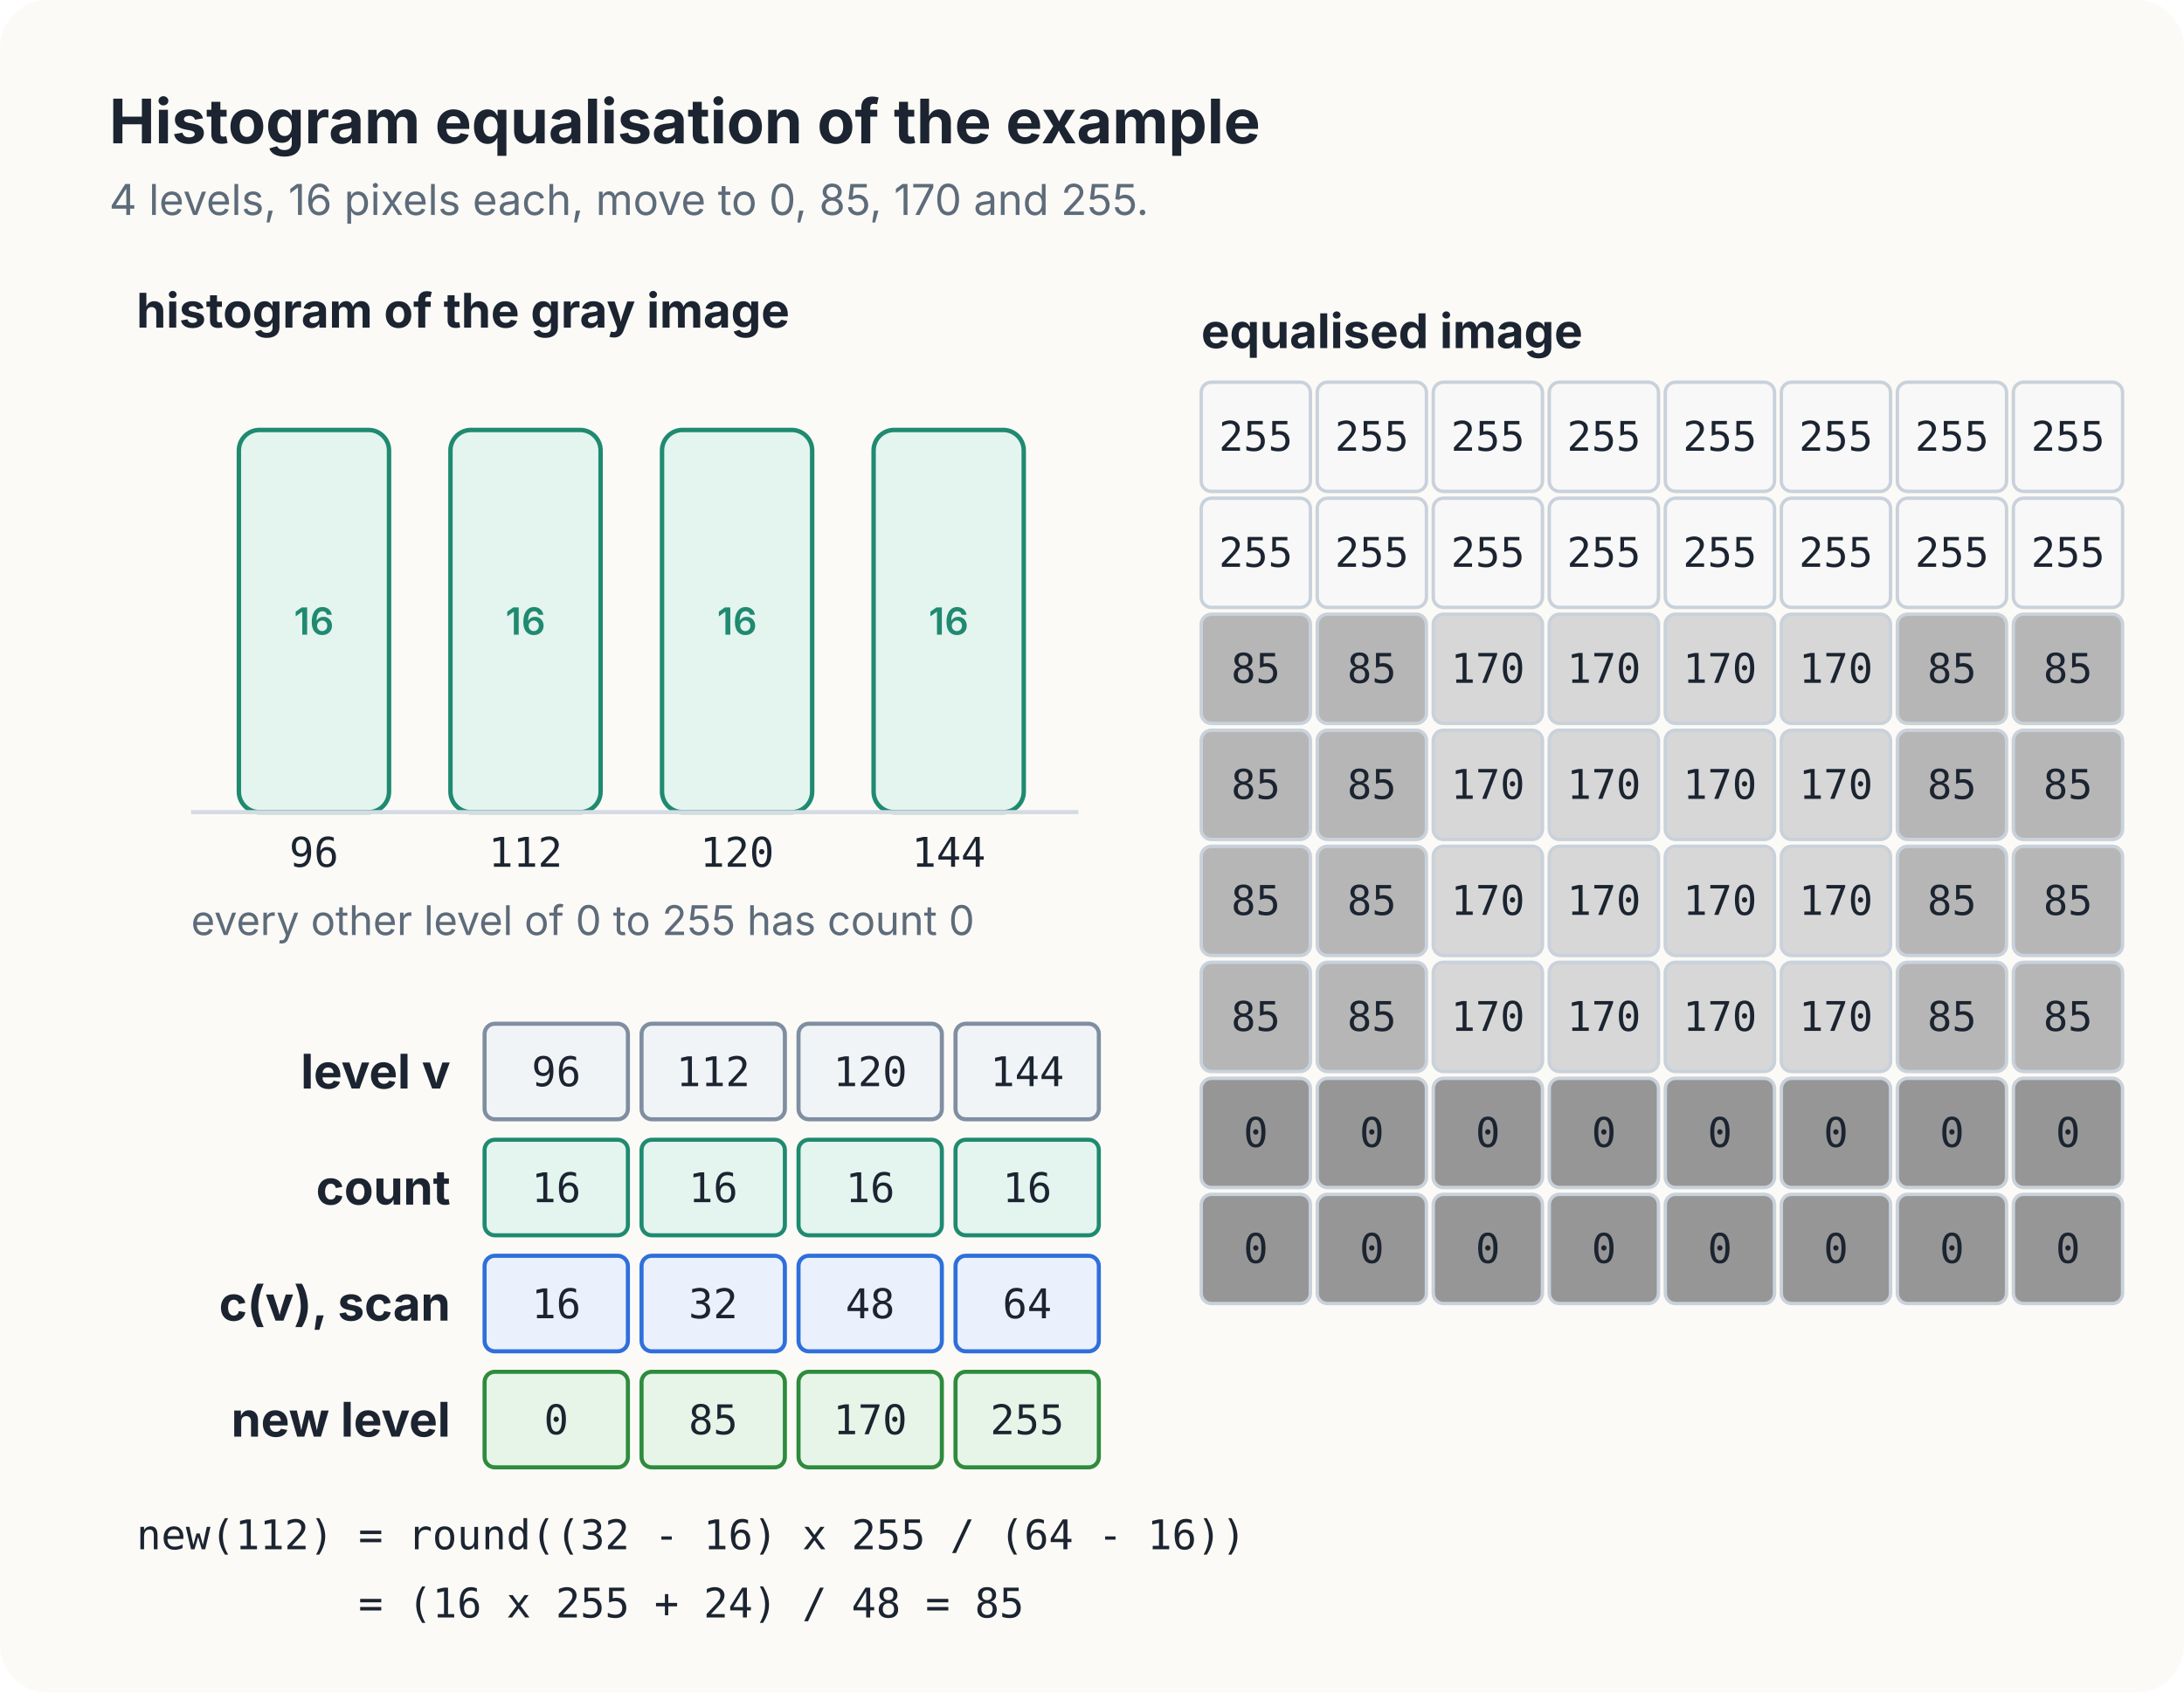
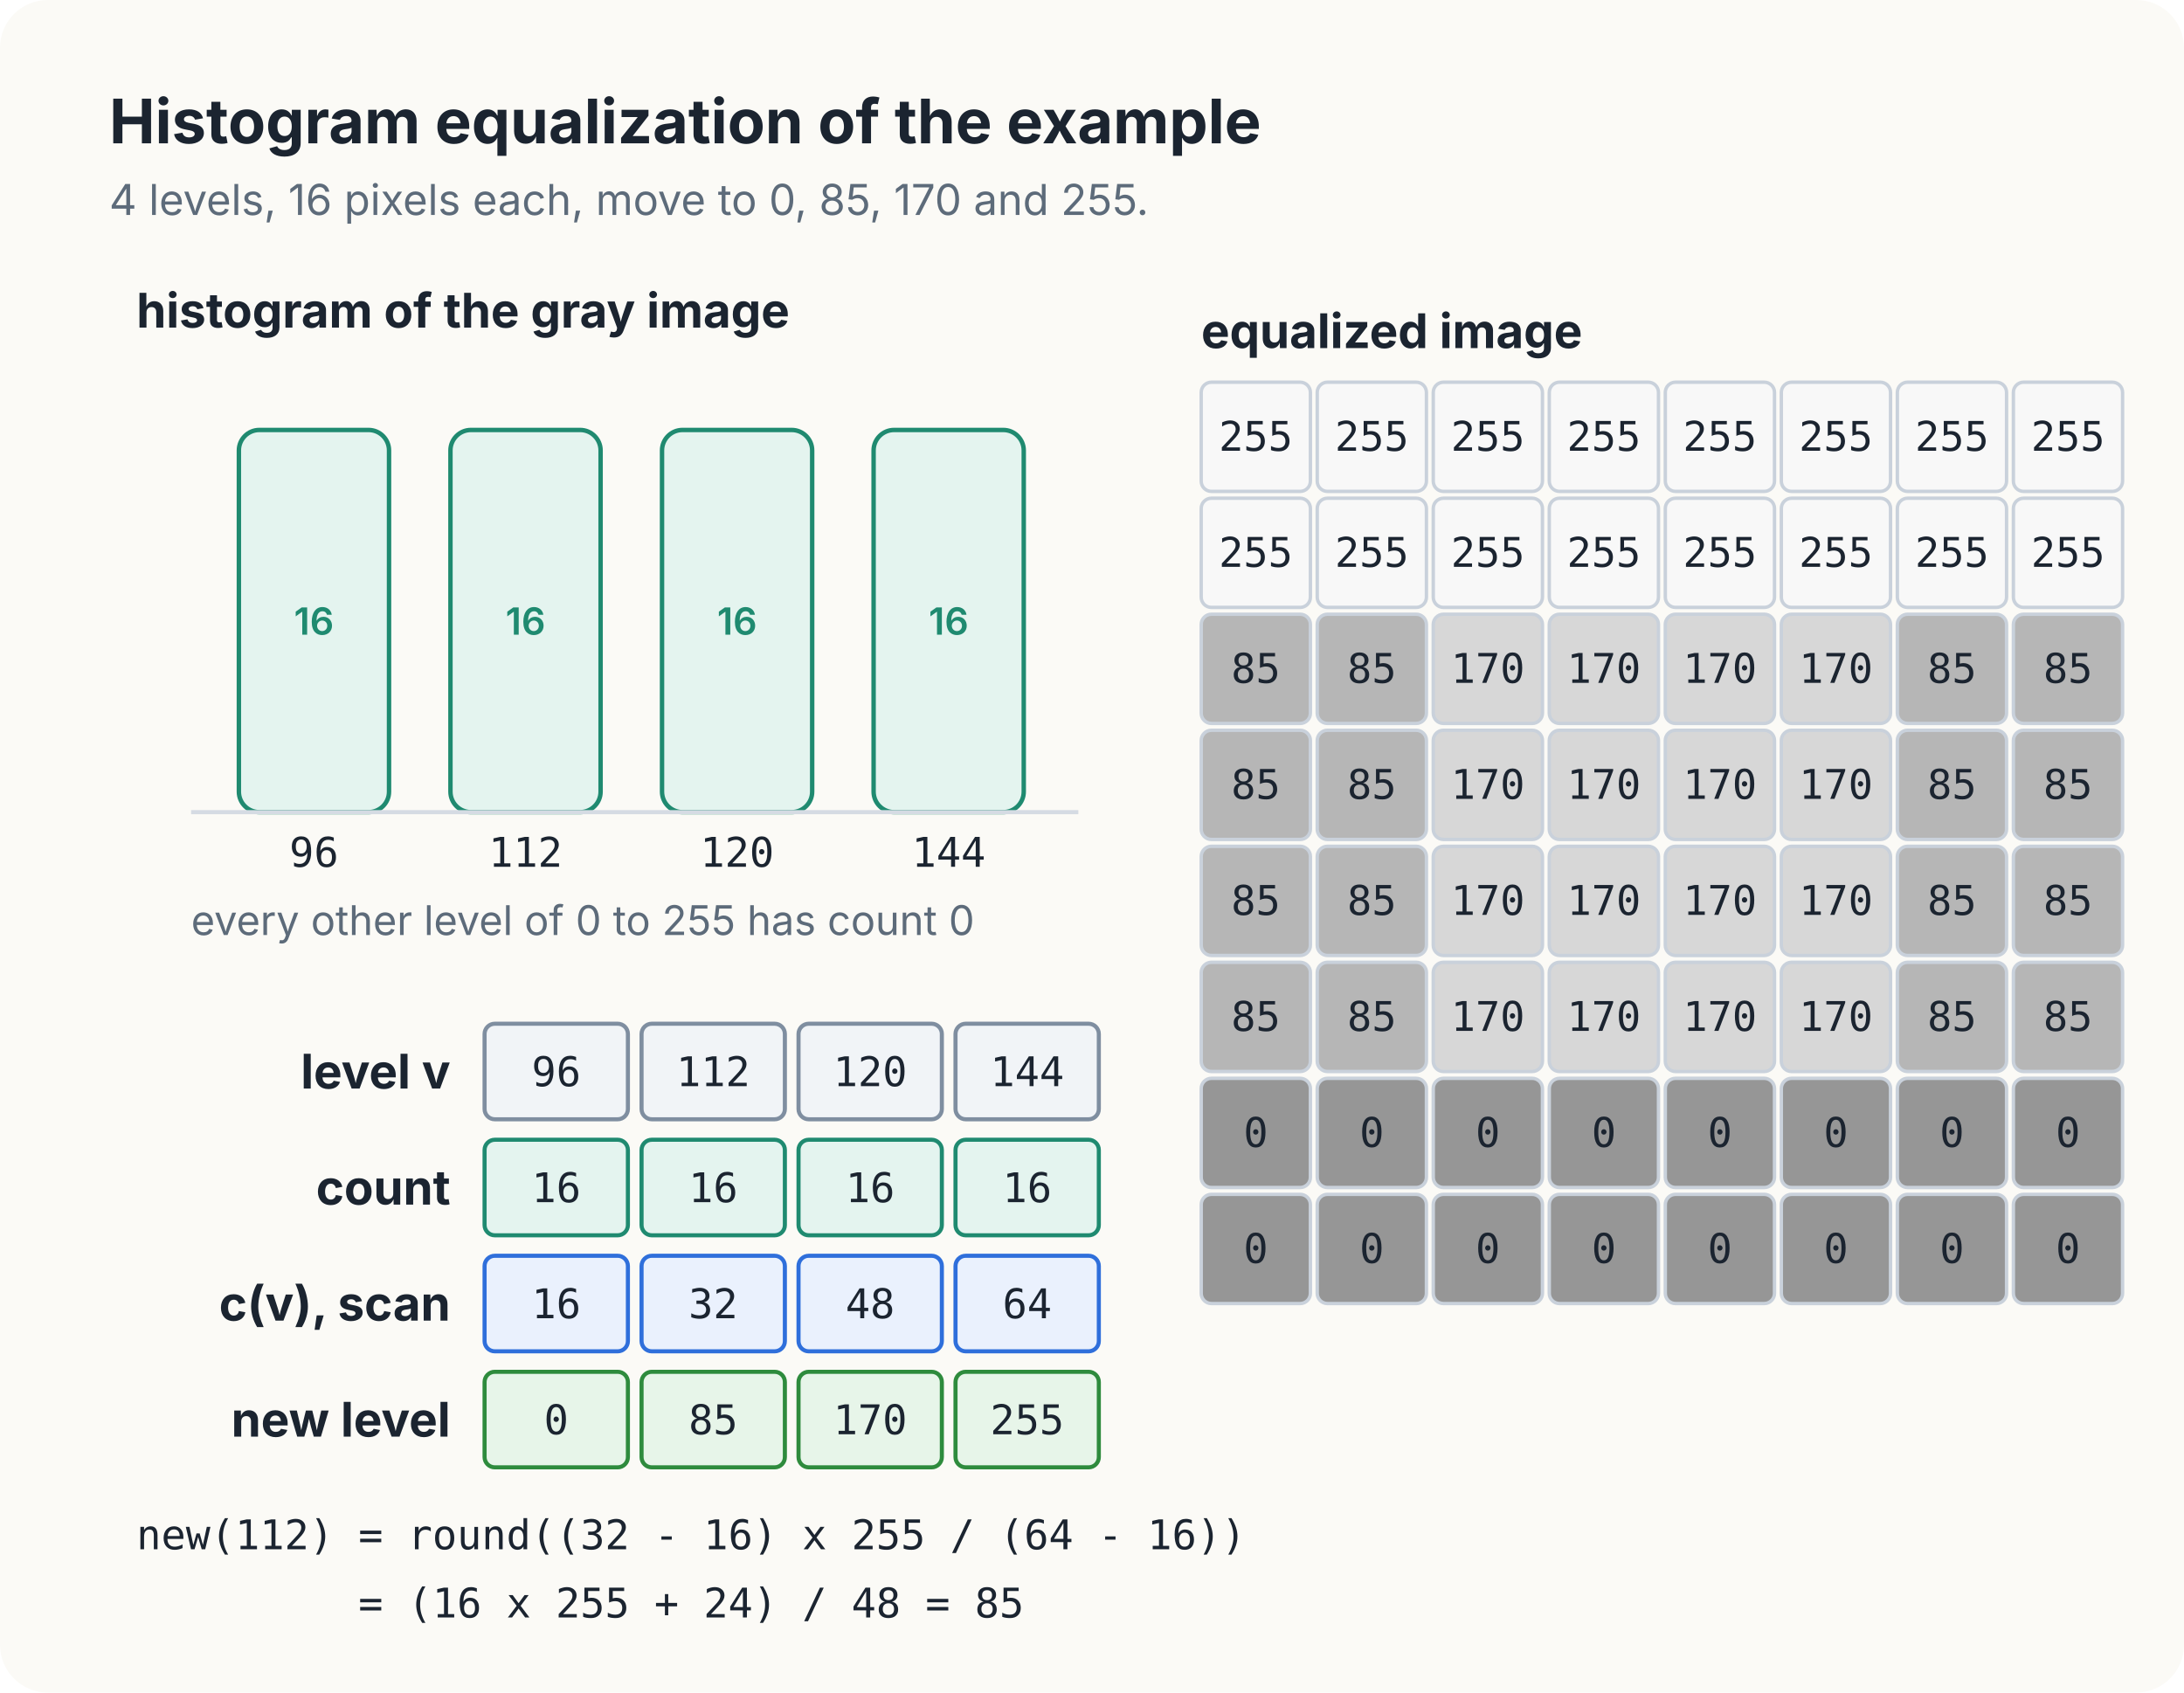
- <svg xmlns="http://www.w3.org/2000/svg" viewBox="0 0 640 496" width="640" height="496" role="img" aria-label="Left top: the histogram of the gray image has 4 bars of 16 pixels at levels 96, 112, 120 and 144. Left bottom: a table with level, count, cumulative count c(v) and new level: 96, 16, 16, 0; 112, 16, 32, 85; 120, 16, 48, 170; 144, 16, 64, 255. new(112) = round((32 - 16) times 255 / (64 - 16)) = 85. Right: the equalised image: rows 0 and 1 are 255, rows 2 to 5 are 85 85 170 170 170 170 85 85, rows 6 and 7 are 0.">
+ <svg xmlns="http://www.w3.org/2000/svg" viewBox="0 0 640 496" width="640" height="496" role="img" aria-label="Left top: the histogram of the gray image has 4 bars of 16 pixels at levels 96, 112, 120 and 144. Left bottom: a table with level, count, cumulative count c(v) and new level: 96, 16, 16, 0; 112, 16, 32, 85; 120, 16, 48, 170; 144, 16, 64, 255. new(112) = round((32 - 16) times 255 / (64 - 16)) = 85. Right: the equalized image: rows 0 and 1 are 255, rows 2 to 5 are 85 85 170 170 170 170 85 85, rows 6 and 7 are 0.">
  <style>
    text { font-family: Inter, "Segoe UI", "Helvetica Neue", Helvetica, Arial, sans-serif; fill: #1B2430; }
    .title { font-size: 18px; font-weight: 650; }
    .lede { font-size: 12.5px; fill: #5D6B7A; }
    .name { font-size: 14px; font-weight: 650; }
    .sub { font-size: 12px; fill: #5D6B7A; }
    .note { font-size: 12px; fill: #5D6B7A; }
    .tab { font-size: 11.5px; font-weight: 650; letter-spacing: 0.04em; fill: #5D6B7A; }
    .mono { font-family: "JetBrains Mono", "SF Mono", Menlo, Consolas, monospace; font-size: 12px; }
    .dim { fill: #8794A3; }
    .strong { font-weight: 700; }
    .trap { fill: #CF4526; font-weight: 700; }
    .pill { font-size: 11px; font-weight: 600; }
    .wire { fill: none; stroke: #3F5873; stroke-width: 1.8; stroke-linecap: round; stroke-linejoin: round; }
    .wire.danger { stroke: #CF4526; stroke-dasharray: 6 5; }
    .wire.idle { stroke: #7F8EA0; stroke-dasharray: 2 5; }
  </style>
  <defs>
    <filter id="lift" x="-10%" y="-10%" width="120%" height="135%">
      <feDropShadow dx="0" dy="2" stdDeviation="3" flood-color="#1B2430" flood-opacity="0.13" />
    </filter>
    <linearGradient id="thor-body" x1="0" y1="0" x2="0" y2="1">
      <stop offset="0" stop-color="#C6CCD5" />
      <stop offset="1" stop-color="#979EA9" />
    </linearGradient>
    <linearGradient id="switch-body" x1="0" y1="0" x2="0" y2="1">
      <stop offset="0" stop-color="#3B4656" />
      <stop offset="1" stop-color="#232B37" />
    </linearGradient>
    <marker id="head" viewBox="0 0 10 10" refX="8.5" refY="5" markerUnits="userSpaceOnUse" markerWidth="11" markerHeight="11" orient="auto">
      <path d="M0.5,1 L9,5 L0.5,9 Z" fill="#3F5873" />
    </marker>
    <marker id="head-danger" viewBox="0 0 10 10" refX="8.5" refY="5" markerUnits="userSpaceOnUse" markerWidth="11" markerHeight="11" orient="auto">
      <path d="M0.5,1 L9,5 L0.5,9 Z" fill="#CF4526" />
    </marker>
    <marker id="head-idle" viewBox="0 0 10 10" refX="8.5" refY="5" markerUnits="userSpaceOnUse" markerWidth="11" markerHeight="11" orient="auto">
      <path d="M0.5,1 L9,5 L0.5,9 Z" fill="#7F8EA0" />
    </marker>
  </defs>
  <rect width="640" height="496" rx="14" fill="#FBFAF6" />
-   <text x="32.0" y="42.0" class="title" text-anchor="start" xml:space="preserve">Histogram equalisation of the example</text>
+   <text x="32.0" y="42.0" class="title" text-anchor="start" xml:space="preserve">Histogram equalization of the example</text>
  <text x="32.0" y="63.0" class="lede" text-anchor="start" xml:space="preserve">4 levels, 16 pixels each, move to 0, 85, 170 and 255.</text>
  <text x="40.0" y="96.0" class="name" text-anchor="start" xml:space="preserve">histogram of the gray image</text>
  <rect x="70.0" y="126.0" width="44.0" height="112.0" rx="6" fill="#E4F4EF" stroke="#1F8A70" stroke-width="1.3" />
  <text x="92.0" y="186.0" class="pill" text-anchor="middle" style="fill:#1F8A70" xml:space="preserve">16</text>
  <text x="92.0" y="254.0" class="mono" text-anchor="middle" xml:space="preserve">96</text>
  <rect x="132.0" y="126.0" width="44.0" height="112.0" rx="6" fill="#E4F4EF" stroke="#1F8A70" stroke-width="1.3" />
  <text x="154.0" y="186.0" class="pill" text-anchor="middle" style="fill:#1F8A70" xml:space="preserve">16</text>
  <text x="154.0" y="254.0" class="mono" text-anchor="middle" xml:space="preserve">112</text>
  <rect x="194.0" y="126.0" width="44.0" height="112.0" rx="6" fill="#E4F4EF" stroke="#1F8A70" stroke-width="1.3" />
  <text x="216.0" y="186.0" class="pill" text-anchor="middle" style="fill:#1F8A70" xml:space="preserve">16</text>
  <text x="216.0" y="254.0" class="mono" text-anchor="middle" xml:space="preserve">120</text>
  <rect x="256.0" y="126.0" width="44.0" height="112.0" rx="6" fill="#E4F4EF" stroke="#1F8A70" stroke-width="1.3" />
  <text x="278.0" y="186.0" class="pill" text-anchor="middle" style="fill:#1F8A70" xml:space="preserve">16</text>
  <text x="278.0" y="254.0" class="mono" text-anchor="middle" xml:space="preserve">144</text>
  <line x1="56.0" y1="238.0" x2="316.0" y2="238.0" stroke="#D5DBE3" stroke-width="1.2" />
  <text x="56.0" y="274.0" class="note" text-anchor="start" xml:space="preserve">every other level of 0 to 255 has count 0</text>
  <text x="132.0" y="319.0" class="name" text-anchor="end" xml:space="preserve">level v</text>
  <rect x="142.0" y="300.0" width="42.0" height="28.0" rx="3" fill="#F1F4F7" stroke="#7F8EA0" stroke-width="1.2" />
  <text x="163.0" y="318.3" text-anchor="middle" class="mono" font-size="12" style="fill:#1B2430">96</text>
  <rect x="188.0" y="300.0" width="42.0" height="28.0" rx="3" fill="#F1F4F7" stroke="#7F8EA0" stroke-width="1.2" />
  <text x="209.0" y="318.3" text-anchor="middle" class="mono" font-size="12" style="fill:#1B2430">112</text>
  <rect x="234.0" y="300.0" width="42.0" height="28.0" rx="3" fill="#F1F4F7" stroke="#7F8EA0" stroke-width="1.2" />
  <text x="255.0" y="318.3" text-anchor="middle" class="mono" font-size="12" style="fill:#1B2430">120</text>
  <rect x="280.0" y="300.0" width="42.0" height="28.0" rx="3" fill="#F1F4F7" stroke="#7F8EA0" stroke-width="1.2" />
  <text x="301.0" y="318.3" text-anchor="middle" class="mono" font-size="12" style="fill:#1B2430">144</text>
  <text x="132.0" y="353.0" class="name" text-anchor="end" xml:space="preserve">count</text>
  <rect x="142.0" y="334.0" width="42.0" height="28.0" rx="3" fill="#E4F4EF" stroke="#1F8A70" stroke-width="1.2" />
  <text x="163.0" y="352.3" text-anchor="middle" class="mono" font-size="12" style="fill:#1B2430">16</text>
  <rect x="188.0" y="334.0" width="42.0" height="28.0" rx="3" fill="#E4F4EF" stroke="#1F8A70" stroke-width="1.2" />
  <text x="209.0" y="352.3" text-anchor="middle" class="mono" font-size="12" style="fill:#1B2430">16</text>
  <rect x="234.0" y="334.0" width="42.0" height="28.0" rx="3" fill="#E4F4EF" stroke="#1F8A70" stroke-width="1.2" />
  <text x="255.0" y="352.3" text-anchor="middle" class="mono" font-size="12" style="fill:#1B2430">16</text>
  <rect x="280.0" y="334.0" width="42.0" height="28.0" rx="3" fill="#E4F4EF" stroke="#1F8A70" stroke-width="1.2" />
  <text x="301.0" y="352.3" text-anchor="middle" class="mono" font-size="12" style="fill:#1B2430">16</text>
  <text x="132.0" y="387.0" class="name" text-anchor="end" xml:space="preserve">c(v), scan</text>
  <rect x="142.0" y="368.0" width="42.0" height="28.0" rx="3" fill="#EAF1FD" stroke="#2F6FDB" stroke-width="1.2" />
  <text x="163.0" y="386.3" text-anchor="middle" class="mono" font-size="12" style="fill:#1B2430">16</text>
  <rect x="188.0" y="368.0" width="42.0" height="28.0" rx="3" fill="#EAF1FD" stroke="#2F6FDB" stroke-width="1.2" />
  <text x="209.0" y="386.3" text-anchor="middle" class="mono" font-size="12" style="fill:#1B2430">32</text>
  <rect x="234.0" y="368.0" width="42.0" height="28.0" rx="3" fill="#EAF1FD" stroke="#2F6FDB" stroke-width="1.2" />
  <text x="255.0" y="386.3" text-anchor="middle" class="mono" font-size="12" style="fill:#1B2430">48</text>
  <rect x="280.0" y="368.0" width="42.0" height="28.0" rx="3" fill="#EAF1FD" stroke="#2F6FDB" stroke-width="1.2" />
  <text x="301.0" y="386.3" text-anchor="middle" class="mono" font-size="12" style="fill:#1B2430">64</text>
  <text x="132.0" y="421.0" class="name" text-anchor="end" xml:space="preserve">new level</text>
  <rect x="142.0" y="402.0" width="42.0" height="28.0" rx="3" fill="#E7F5E9" stroke="#2E8B3D" stroke-width="1.2" />
  <text x="163.0" y="420.3" text-anchor="middle" class="mono" font-size="12" style="fill:#1B2430">0</text>
  <rect x="188.0" y="402.0" width="42.0" height="28.0" rx="3" fill="#E7F5E9" stroke="#2E8B3D" stroke-width="1.2" />
  <text x="209.0" y="420.3" text-anchor="middle" class="mono" font-size="12" style="fill:#1B2430">85</text>
  <rect x="234.0" y="402.0" width="42.0" height="28.0" rx="3" fill="#E7F5E9" stroke="#2E8B3D" stroke-width="1.2" />
  <text x="255.0" y="420.3" text-anchor="middle" class="mono" font-size="12" style="fill:#1B2430">170</text>
  <rect x="280.0" y="402.0" width="42.0" height="28.0" rx="3" fill="#E7F5E9" stroke="#2E8B3D" stroke-width="1.2" />
  <text x="301.0" y="420.3" text-anchor="middle" class="mono" font-size="12" style="fill:#1B2430">255</text>
  <text x="40.0" y="454.0" class="mono" text-anchor="start" xml:space="preserve">new(112) = round((32 - 16) x 255 / (64 - 16))</text>
  <text x="40.0" y="474.0" class="mono" text-anchor="start" xml:space="preserve">         = (16 x 255 + 24) / 48 = 85</text>
-   <text x="352.0" y="102.0" class="name" text-anchor="start" xml:space="preserve">equalised image</text>
+   <text x="352.0" y="102.0" class="name" text-anchor="start" xml:space="preserve">equalized image</text>
  <rect x="352.0" y="112.0" width="32.0" height="32.0" rx="3" fill="#F8F8F8" stroke="#C9D1DB" stroke-width="1.0" />
  <text x="368.0" y="132.1" text-anchor="middle" class="mono" font-size="11.5" style="fill:#1B2430">255</text>
  <rect x="386.0" y="112.0" width="32.0" height="32.0" rx="3" fill="#F8F8F8" stroke="#C9D1DB" stroke-width="1.0" />
  <text x="402.0" y="132.1" text-anchor="middle" class="mono" font-size="11.5" style="fill:#1B2430">255</text>
  <rect x="420.0" y="112.0" width="32.0" height="32.0" rx="3" fill="#F8F8F8" stroke="#C9D1DB" stroke-width="1.0" />
  <text x="436.0" y="132.1" text-anchor="middle" class="mono" font-size="11.5" style="fill:#1B2430">255</text>
  <rect x="454.0" y="112.0" width="32.0" height="32.0" rx="3" fill="#F8F8F8" stroke="#C9D1DB" stroke-width="1.0" />
  <text x="470.0" y="132.1" text-anchor="middle" class="mono" font-size="11.5" style="fill:#1B2430">255</text>
  <rect x="488.0" y="112.0" width="32.0" height="32.0" rx="3" fill="#F8F8F8" stroke="#C9D1DB" stroke-width="1.0" />
  <text x="504.0" y="132.1" text-anchor="middle" class="mono" font-size="11.5" style="fill:#1B2430">255</text>
  <rect x="522.0" y="112.0" width="32.0" height="32.0" rx="3" fill="#F8F8F8" stroke="#C9D1DB" stroke-width="1.0" />
  <text x="538.0" y="132.1" text-anchor="middle" class="mono" font-size="11.5" style="fill:#1B2430">255</text>
  <rect x="556.0" y="112.0" width="32.0" height="32.0" rx="3" fill="#F8F8F8" stroke="#C9D1DB" stroke-width="1.0" />
  <text x="572.0" y="132.1" text-anchor="middle" class="mono" font-size="11.5" style="fill:#1B2430">255</text>
  <rect x="590.0" y="112.0" width="32.0" height="32.0" rx="3" fill="#F8F8F8" stroke="#C9D1DB" stroke-width="1.0" />
  <text x="606.0" y="132.1" text-anchor="middle" class="mono" font-size="11.5" style="fill:#1B2430">255</text>
  <rect x="352.0" y="146.0" width="32.0" height="32.0" rx="3" fill="#F8F8F8" stroke="#C9D1DB" stroke-width="1.0" />
  <text x="368.0" y="166.1" text-anchor="middle" class="mono" font-size="11.5" style="fill:#1B2430">255</text>
  <rect x="386.0" y="146.0" width="32.0" height="32.0" rx="3" fill="#F8F8F8" stroke="#C9D1DB" stroke-width="1.0" />
  <text x="402.0" y="166.1" text-anchor="middle" class="mono" font-size="11.5" style="fill:#1B2430">255</text>
  <rect x="420.0" y="146.0" width="32.0" height="32.0" rx="3" fill="#F8F8F8" stroke="#C9D1DB" stroke-width="1.0" />
  <text x="436.0" y="166.1" text-anchor="middle" class="mono" font-size="11.5" style="fill:#1B2430">255</text>
  <rect x="454.0" y="146.0" width="32.0" height="32.0" rx="3" fill="#F8F8F8" stroke="#C9D1DB" stroke-width="1.0" />
  <text x="470.0" y="166.1" text-anchor="middle" class="mono" font-size="11.5" style="fill:#1B2430">255</text>
  <rect x="488.0" y="146.0" width="32.0" height="32.0" rx="3" fill="#F8F8F8" stroke="#C9D1DB" stroke-width="1.0" />
  <text x="504.0" y="166.1" text-anchor="middle" class="mono" font-size="11.5" style="fill:#1B2430">255</text>
  <rect x="522.0" y="146.0" width="32.0" height="32.0" rx="3" fill="#F8F8F8" stroke="#C9D1DB" stroke-width="1.0" />
  <text x="538.0" y="166.1" text-anchor="middle" class="mono" font-size="11.5" style="fill:#1B2430">255</text>
  <rect x="556.0" y="146.0" width="32.0" height="32.0" rx="3" fill="#F8F8F8" stroke="#C9D1DB" stroke-width="1.0" />
  <text x="572.0" y="166.1" text-anchor="middle" class="mono" font-size="11.5" style="fill:#1B2430">255</text>
  <rect x="590.0" y="146.0" width="32.0" height="32.0" rx="3" fill="#F8F8F8" stroke="#C9D1DB" stroke-width="1.0" />
  <text x="606.0" y="166.1" text-anchor="middle" class="mono" font-size="11.5" style="fill:#1B2430">255</text>
  <rect x="352.0" y="180.0" width="32.0" height="32.0" rx="3" fill="#B6B6B6" stroke="#C9D1DB" stroke-width="1.0" />
  <text x="368.0" y="200.1" text-anchor="middle" class="mono" font-size="11.5" style="fill:#1B2430">85</text>
  <rect x="386.0" y="180.0" width="32.0" height="32.0" rx="3" fill="#B6B6B6" stroke="#C9D1DB" stroke-width="1.0" />
  <text x="402.0" y="200.1" text-anchor="middle" class="mono" font-size="11.5" style="fill:#1B2430">85</text>
  <rect x="420.0" y="180.0" width="32.0" height="32.0" rx="3" fill="#D7D7D7" stroke="#C9D1DB" stroke-width="1.0" />
  <text x="436.0" y="200.1" text-anchor="middle" class="mono" font-size="11.5" style="fill:#1B2430">170</text>
  <rect x="454.0" y="180.0" width="32.0" height="32.0" rx="3" fill="#D7D7D7" stroke="#C9D1DB" stroke-width="1.0" />
  <text x="470.0" y="200.1" text-anchor="middle" class="mono" font-size="11.5" style="fill:#1B2430">170</text>
  <rect x="488.0" y="180.0" width="32.0" height="32.0" rx="3" fill="#D7D7D7" stroke="#C9D1DB" stroke-width="1.0" />
  <text x="504.0" y="200.1" text-anchor="middle" class="mono" font-size="11.5" style="fill:#1B2430">170</text>
  <rect x="522.0" y="180.0" width="32.0" height="32.0" rx="3" fill="#D7D7D7" stroke="#C9D1DB" stroke-width="1.0" />
  <text x="538.0" y="200.1" text-anchor="middle" class="mono" font-size="11.5" style="fill:#1B2430">170</text>
  <rect x="556.0" y="180.0" width="32.0" height="32.0" rx="3" fill="#B6B6B6" stroke="#C9D1DB" stroke-width="1.0" />
  <text x="572.0" y="200.1" text-anchor="middle" class="mono" font-size="11.5" style="fill:#1B2430">85</text>
  <rect x="590.0" y="180.0" width="32.0" height="32.0" rx="3" fill="#B6B6B6" stroke="#C9D1DB" stroke-width="1.0" />
  <text x="606.0" y="200.1" text-anchor="middle" class="mono" font-size="11.5" style="fill:#1B2430">85</text>
  <rect x="352.0" y="214.0" width="32.0" height="32.0" rx="3" fill="#B6B6B6" stroke="#C9D1DB" stroke-width="1.0" />
  <text x="368.0" y="234.1" text-anchor="middle" class="mono" font-size="11.5" style="fill:#1B2430">85</text>
  <rect x="386.0" y="214.0" width="32.0" height="32.0" rx="3" fill="#B6B6B6" stroke="#C9D1DB" stroke-width="1.0" />
  <text x="402.0" y="234.1" text-anchor="middle" class="mono" font-size="11.5" style="fill:#1B2430">85</text>
  <rect x="420.0" y="214.0" width="32.0" height="32.0" rx="3" fill="#D7D7D7" stroke="#C9D1DB" stroke-width="1.0" />
  <text x="436.0" y="234.1" text-anchor="middle" class="mono" font-size="11.5" style="fill:#1B2430">170</text>
  <rect x="454.0" y="214.0" width="32.0" height="32.0" rx="3" fill="#D7D7D7" stroke="#C9D1DB" stroke-width="1.0" />
  <text x="470.0" y="234.1" text-anchor="middle" class="mono" font-size="11.5" style="fill:#1B2430">170</text>
  <rect x="488.0" y="214.0" width="32.0" height="32.0" rx="3" fill="#D7D7D7" stroke="#C9D1DB" stroke-width="1.0" />
  <text x="504.0" y="234.1" text-anchor="middle" class="mono" font-size="11.5" style="fill:#1B2430">170</text>
  <rect x="522.0" y="214.0" width="32.0" height="32.0" rx="3" fill="#D7D7D7" stroke="#C9D1DB" stroke-width="1.0" />
  <text x="538.0" y="234.1" text-anchor="middle" class="mono" font-size="11.5" style="fill:#1B2430">170</text>
  <rect x="556.0" y="214.0" width="32.0" height="32.0" rx="3" fill="#B6B6B6" stroke="#C9D1DB" stroke-width="1.0" />
  <text x="572.0" y="234.1" text-anchor="middle" class="mono" font-size="11.5" style="fill:#1B2430">85</text>
  <rect x="590.0" y="214.0" width="32.0" height="32.0" rx="3" fill="#B6B6B6" stroke="#C9D1DB" stroke-width="1.0" />
  <text x="606.0" y="234.1" text-anchor="middle" class="mono" font-size="11.5" style="fill:#1B2430">85</text>
  <rect x="352.0" y="248.0" width="32.0" height="32.0" rx="3" fill="#B6B6B6" stroke="#C9D1DB" stroke-width="1.0" />
  <text x="368.0" y="268.1" text-anchor="middle" class="mono" font-size="11.5" style="fill:#1B2430">85</text>
  <rect x="386.0" y="248.0" width="32.0" height="32.0" rx="3" fill="#B6B6B6" stroke="#C9D1DB" stroke-width="1.0" />
  <text x="402.0" y="268.1" text-anchor="middle" class="mono" font-size="11.5" style="fill:#1B2430">85</text>
  <rect x="420.0" y="248.0" width="32.0" height="32.0" rx="3" fill="#D7D7D7" stroke="#C9D1DB" stroke-width="1.0" />
  <text x="436.0" y="268.1" text-anchor="middle" class="mono" font-size="11.5" style="fill:#1B2430">170</text>
  <rect x="454.0" y="248.0" width="32.0" height="32.0" rx="3" fill="#D7D7D7" stroke="#C9D1DB" stroke-width="1.0" />
  <text x="470.0" y="268.1" text-anchor="middle" class="mono" font-size="11.5" style="fill:#1B2430">170</text>
  <rect x="488.0" y="248.0" width="32.0" height="32.0" rx="3" fill="#D7D7D7" stroke="#C9D1DB" stroke-width="1.0" />
  <text x="504.0" y="268.1" text-anchor="middle" class="mono" font-size="11.5" style="fill:#1B2430">170</text>
  <rect x="522.0" y="248.0" width="32.0" height="32.0" rx="3" fill="#D7D7D7" stroke="#C9D1DB" stroke-width="1.0" />
  <text x="538.0" y="268.1" text-anchor="middle" class="mono" font-size="11.5" style="fill:#1B2430">170</text>
  <rect x="556.0" y="248.0" width="32.0" height="32.0" rx="3" fill="#B6B6B6" stroke="#C9D1DB" stroke-width="1.0" />
  <text x="572.0" y="268.1" text-anchor="middle" class="mono" font-size="11.5" style="fill:#1B2430">85</text>
  <rect x="590.0" y="248.0" width="32.0" height="32.0" rx="3" fill="#B6B6B6" stroke="#C9D1DB" stroke-width="1.0" />
  <text x="606.0" y="268.1" text-anchor="middle" class="mono" font-size="11.5" style="fill:#1B2430">85</text>
  <rect x="352.0" y="282.0" width="32.0" height="32.0" rx="3" fill="#B6B6B6" stroke="#C9D1DB" stroke-width="1.0" />
  <text x="368.0" y="302.1" text-anchor="middle" class="mono" font-size="11.5" style="fill:#1B2430">85</text>
  <rect x="386.0" y="282.0" width="32.0" height="32.0" rx="3" fill="#B6B6B6" stroke="#C9D1DB" stroke-width="1.0" />
  <text x="402.0" y="302.1" text-anchor="middle" class="mono" font-size="11.5" style="fill:#1B2430">85</text>
  <rect x="420.0" y="282.0" width="32.0" height="32.0" rx="3" fill="#D7D7D7" stroke="#C9D1DB" stroke-width="1.0" />
  <text x="436.0" y="302.1" text-anchor="middle" class="mono" font-size="11.5" style="fill:#1B2430">170</text>
  <rect x="454.0" y="282.0" width="32.0" height="32.0" rx="3" fill="#D7D7D7" stroke="#C9D1DB" stroke-width="1.0" />
  <text x="470.0" y="302.1" text-anchor="middle" class="mono" font-size="11.5" style="fill:#1B2430">170</text>
  <rect x="488.0" y="282.0" width="32.0" height="32.0" rx="3" fill="#D7D7D7" stroke="#C9D1DB" stroke-width="1.0" />
  <text x="504.0" y="302.1" text-anchor="middle" class="mono" font-size="11.5" style="fill:#1B2430">170</text>
  <rect x="522.0" y="282.0" width="32.0" height="32.0" rx="3" fill="#D7D7D7" stroke="#C9D1DB" stroke-width="1.0" />
  <text x="538.0" y="302.1" text-anchor="middle" class="mono" font-size="11.5" style="fill:#1B2430">170</text>
  <rect x="556.0" y="282.0" width="32.0" height="32.0" rx="3" fill="#B6B6B6" stroke="#C9D1DB" stroke-width="1.0" />
  <text x="572.0" y="302.1" text-anchor="middle" class="mono" font-size="11.5" style="fill:#1B2430">85</text>
  <rect x="590.0" y="282.0" width="32.0" height="32.0" rx="3" fill="#B6B6B6" stroke="#C9D1DB" stroke-width="1.0" />
  <text x="606.0" y="302.1" text-anchor="middle" class="mono" font-size="11.5" style="fill:#1B2430">85</text>
  <rect x="352.0" y="316.0" width="32.0" height="32.0" rx="3" fill="#969696" stroke="#C9D1DB" stroke-width="1.0" />
  <text x="368.0" y="336.1" text-anchor="middle" class="mono" font-size="11.5" style="fill:#1B2430">0</text>
  <rect x="386.0" y="316.0" width="32.0" height="32.0" rx="3" fill="#969696" stroke="#C9D1DB" stroke-width="1.0" />
  <text x="402.0" y="336.1" text-anchor="middle" class="mono" font-size="11.5" style="fill:#1B2430">0</text>
  <rect x="420.0" y="316.0" width="32.0" height="32.0" rx="3" fill="#969696" stroke="#C9D1DB" stroke-width="1.0" />
  <text x="436.0" y="336.1" text-anchor="middle" class="mono" font-size="11.5" style="fill:#1B2430">0</text>
  <rect x="454.0" y="316.0" width="32.0" height="32.0" rx="3" fill="#969696" stroke="#C9D1DB" stroke-width="1.0" />
  <text x="470.0" y="336.1" text-anchor="middle" class="mono" font-size="11.5" style="fill:#1B2430">0</text>
  <rect x="488.0" y="316.0" width="32.0" height="32.0" rx="3" fill="#969696" stroke="#C9D1DB" stroke-width="1.0" />
  <text x="504.0" y="336.1" text-anchor="middle" class="mono" font-size="11.5" style="fill:#1B2430">0</text>
  <rect x="522.0" y="316.0" width="32.0" height="32.0" rx="3" fill="#969696" stroke="#C9D1DB" stroke-width="1.0" />
  <text x="538.0" y="336.1" text-anchor="middle" class="mono" font-size="11.5" style="fill:#1B2430">0</text>
  <rect x="556.0" y="316.0" width="32.0" height="32.0" rx="3" fill="#969696" stroke="#C9D1DB" stroke-width="1.0" />
  <text x="572.0" y="336.1" text-anchor="middle" class="mono" font-size="11.5" style="fill:#1B2430">0</text>
  <rect x="590.0" y="316.0" width="32.0" height="32.0" rx="3" fill="#969696" stroke="#C9D1DB" stroke-width="1.0" />
  <text x="606.0" y="336.1" text-anchor="middle" class="mono" font-size="11.5" style="fill:#1B2430">0</text>
  <rect x="352.0" y="350.0" width="32.0" height="32.0" rx="3" fill="#969696" stroke="#C9D1DB" stroke-width="1.0" />
  <text x="368.0" y="370.1" text-anchor="middle" class="mono" font-size="11.5" style="fill:#1B2430">0</text>
  <rect x="386.0" y="350.0" width="32.0" height="32.0" rx="3" fill="#969696" stroke="#C9D1DB" stroke-width="1.0" />
  <text x="402.0" y="370.1" text-anchor="middle" class="mono" font-size="11.5" style="fill:#1B2430">0</text>
  <rect x="420.0" y="350.0" width="32.0" height="32.0" rx="3" fill="#969696" stroke="#C9D1DB" stroke-width="1.0" />
  <text x="436.0" y="370.1" text-anchor="middle" class="mono" font-size="11.5" style="fill:#1B2430">0</text>
  <rect x="454.0" y="350.0" width="32.0" height="32.0" rx="3" fill="#969696" stroke="#C9D1DB" stroke-width="1.0" />
  <text x="470.0" y="370.1" text-anchor="middle" class="mono" font-size="11.5" style="fill:#1B2430">0</text>
  <rect x="488.0" y="350.0" width="32.0" height="32.0" rx="3" fill="#969696" stroke="#C9D1DB" stroke-width="1.0" />
  <text x="504.0" y="370.1" text-anchor="middle" class="mono" font-size="11.5" style="fill:#1B2430">0</text>
  <rect x="522.0" y="350.0" width="32.0" height="32.0" rx="3" fill="#969696" stroke="#C9D1DB" stroke-width="1.0" />
  <text x="538.0" y="370.1" text-anchor="middle" class="mono" font-size="11.5" style="fill:#1B2430">0</text>
  <rect x="556.0" y="350.0" width="32.0" height="32.0" rx="3" fill="#969696" stroke="#C9D1DB" stroke-width="1.0" />
  <text x="572.0" y="370.1" text-anchor="middle" class="mono" font-size="11.5" style="fill:#1B2430">0</text>
  <rect x="590.0" y="350.0" width="32.0" height="32.0" rx="3" fill="#969696" stroke="#C9D1DB" stroke-width="1.0" />
  <text x="606.0" y="370.1" text-anchor="middle" class="mono" font-size="11.5" style="fill:#1B2430">0</text>
</svg>
